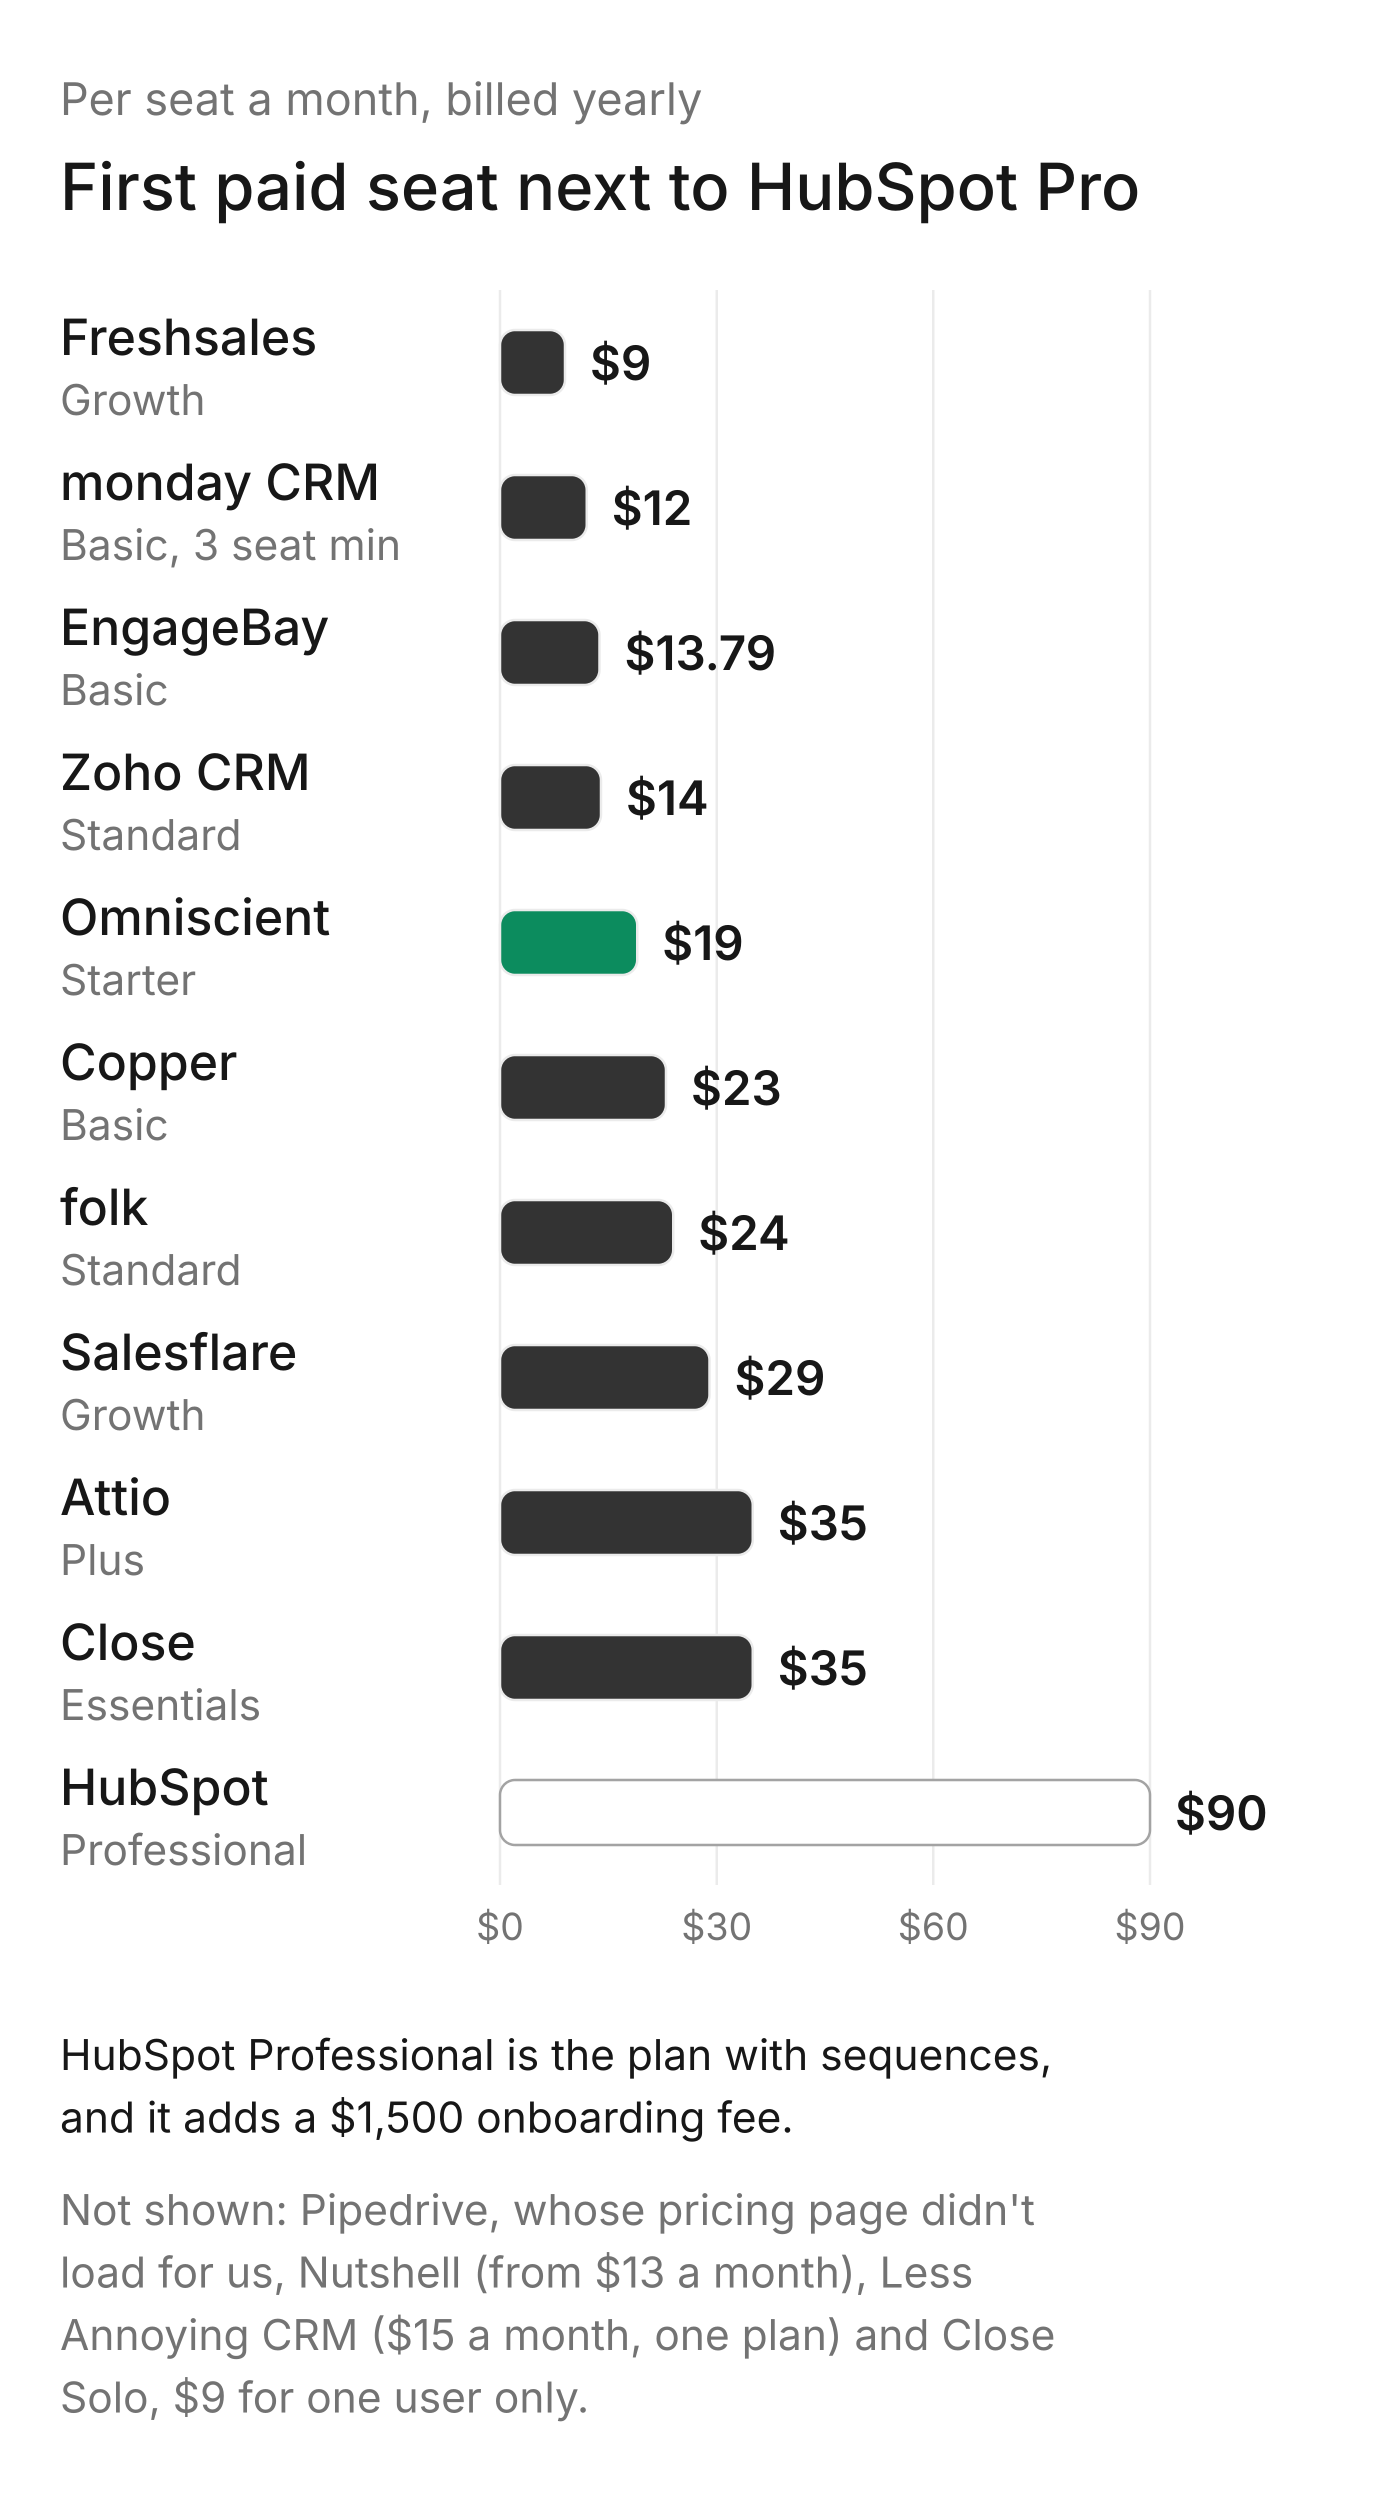
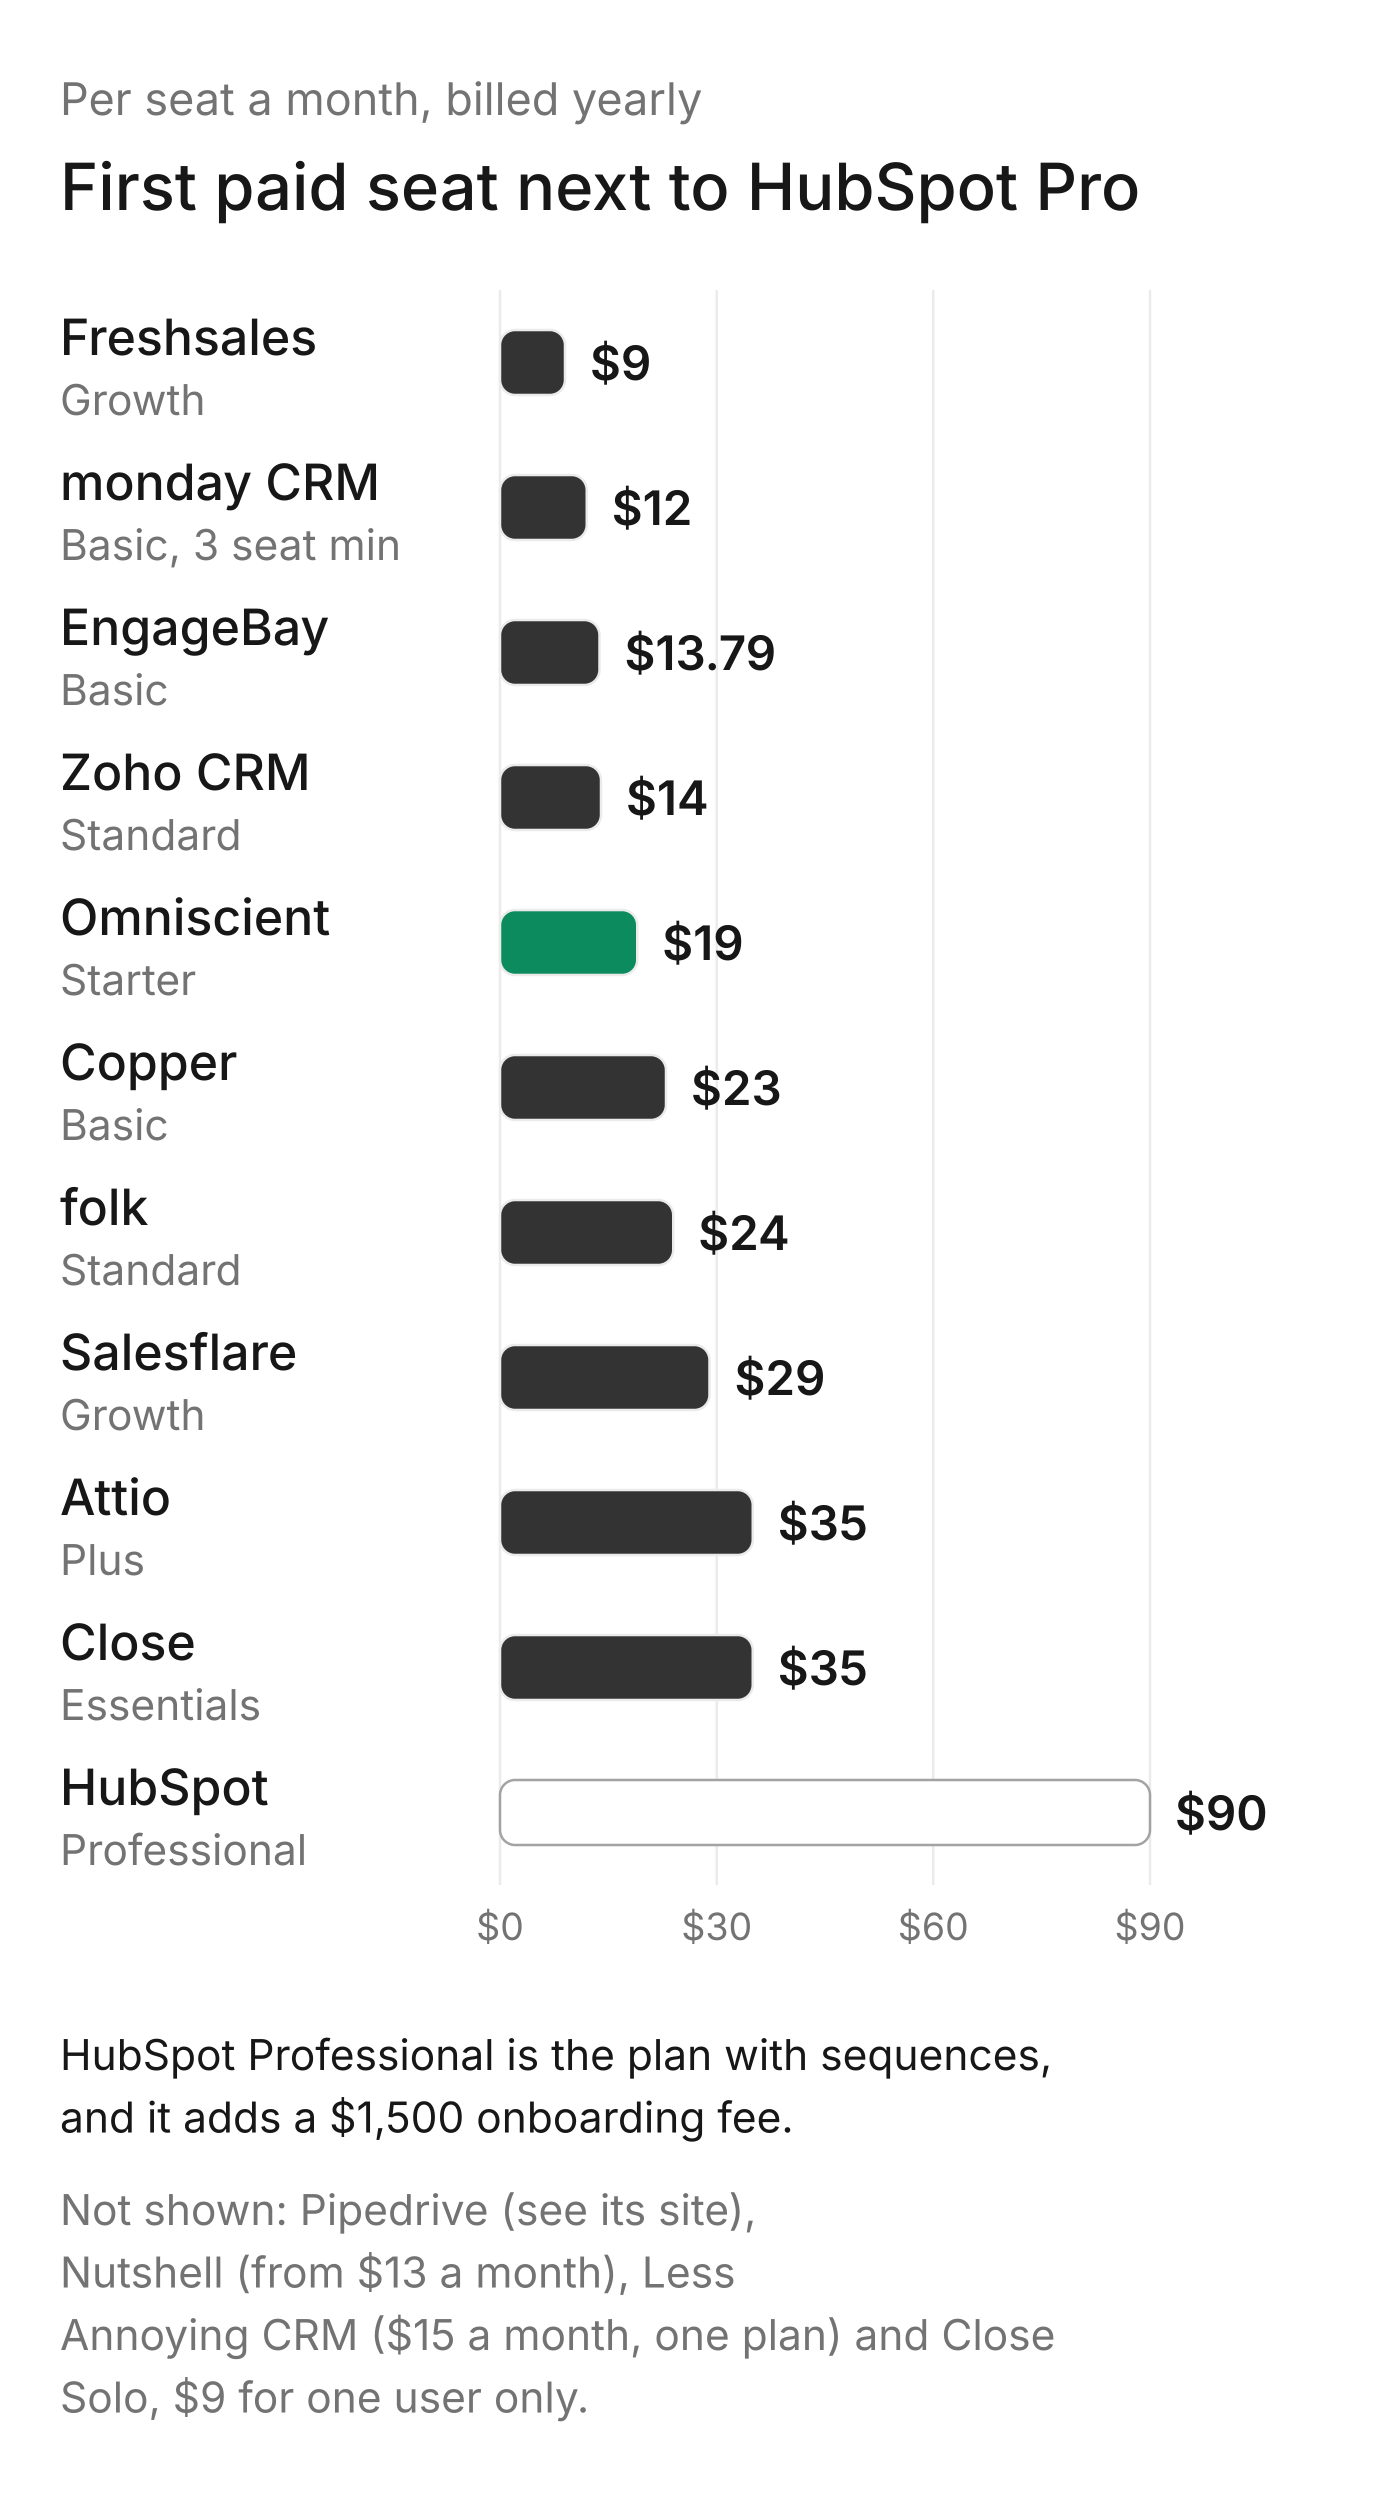
<svg xmlns="http://www.w3.org/2000/svg" viewBox="0 0 560 1000" width="560" height="1000" role="img" aria-labelledby="t d" font-family="Inter, system-ui, sans-serif">
  <rect width="560" height="1000" fill="#ffffff" />
  <text x="24" y="46" font-family="Inter, system-ui, sans-serif" font-size="18" fill="#737373">Per seat a month, billed yearly</text>
  <text x="24" y="84" font-size="26" font-weight="500" fill="#171717">First paid seat <tspan fill="#171717">next to HubSpot Pro</tspan>
  </text>
  <line x1="200.0" y1="116" x2="200.0" y2="754" stroke="#ebebeb" />
  <text x="200.0" y="776" text-anchor="middle" font-family="Inter, system-ui, sans-serif" font-size="15" fill="#737373">$0</text>
  <line x1="286.7" y1="116" x2="286.7" y2="754" stroke="#ebebeb" />
  <text x="286.7" y="776" text-anchor="middle" font-family="Inter, system-ui, sans-serif" font-size="15" fill="#737373">$30</text>
  <line x1="373.3" y1="116" x2="373.3" y2="754" stroke="#ebebeb" />
  <text x="373.3" y="776" text-anchor="middle" font-family="Inter, system-ui, sans-serif" font-size="15" fill="#737373">$60</text>
  <line x1="460.0" y1="116" x2="460.0" y2="754" stroke="#ebebeb" />
  <text x="460.0" y="776" text-anchor="middle" font-family="Inter, system-ui, sans-serif" font-size="15" fill="#737373">$90</text>
  <text x="24" y="142" font-size="20" font-weight="500" fill="#171717">Freshsales</text>
  <text x="24" y="166" font-size="17" fill="#737373">Growth</text>
  <rect x="200" y="132" width="26.0" height="26" fill="#333333" stroke="#ebebeb" rx="6" />
  <text x="236.0" y="152" font-size="19" font-weight="600" fill="#171717">$9</text>
  <text x="24" y="200" font-size="20" font-weight="500" fill="#171717">monday CRM</text>
  <text x="24" y="224" font-size="17" fill="#737373">Basic, 3 seat min</text>
  <rect x="200" y="190" width="34.7" height="26" fill="#333333" stroke="#ebebeb" rx="6" />
  <text x="244.7" y="210" font-size="19" font-weight="600" fill="#171717">$12</text>
  <text x="24" y="258" font-size="20" font-weight="500" fill="#171717">EngageBay</text>
  <text x="24" y="282" font-size="17" fill="#737373">Basic</text>
  <rect x="200" y="248" width="39.8" height="26" fill="#333333" stroke="#ebebeb" rx="6" />
  <text x="249.8" y="268" font-size="19" font-weight="600" fill="#171717">$13.79</text>
  <text x="24" y="316" font-size="20" font-weight="500" fill="#171717">Zoho CRM</text>
  <text x="24" y="340" font-size="17" fill="#737373">Standard</text>
  <rect x="200" y="306" width="40.4" height="26" fill="#333333" stroke="#ebebeb" rx="6" />
  <text x="250.4" y="326" font-size="19" font-weight="600" fill="#171717">$14</text>
  <text x="24" y="374" font-size="20" font-weight="500" fill="#171717">Omniscient</text>
  <text x="24" y="398" font-size="17" fill="#737373">Starter</text>
  <rect x="200" y="364" width="54.9" height="26" fill="#0c8c5e" stroke="#ebebeb" rx="6" />
  <text x="264.9" y="384" font-size="19" font-weight="600" fill="#171717">$19</text>
  <text x="24" y="432" font-size="20" font-weight="500" fill="#171717">Copper</text>
  <text x="24" y="456" font-size="17" fill="#737373">Basic</text>
  <rect x="200" y="422" width="66.4" height="26" fill="#333333" stroke="#ebebeb" rx="6" />
  <text x="276.4" y="442" font-size="19" font-weight="600" fill="#171717">$23</text>
  <text x="24" y="490" font-size="20" font-weight="500" fill="#171717">folk</text>
  <text x="24" y="514" font-size="17" fill="#737373">Standard</text>
  <rect x="200" y="480" width="69.3" height="26" fill="#333333" stroke="#ebebeb" rx="6" />
  <text x="279.3" y="500" font-size="19" font-weight="600" fill="#171717">$24</text>
  <text x="24" y="548" font-size="20" font-weight="500" fill="#171717">Salesflare</text>
  <text x="24" y="572" font-size="17" fill="#737373">Growth</text>
  <rect x="200" y="538" width="83.8" height="26" fill="#333333" stroke="#ebebeb" rx="6" />
  <text x="293.8" y="558" font-size="19" font-weight="600" fill="#171717">$29</text>
  <text x="24" y="606" font-size="20" font-weight="500" fill="#171717">Attio</text>
  <text x="24" y="630" font-size="17" fill="#737373">Plus</text>
  <rect x="200" y="596" width="101.1" height="26" fill="#333333" stroke="#ebebeb" rx="6" />
  <text x="311.1" y="616" font-size="19" font-weight="600" fill="#171717">$35</text>
  <text x="24" y="664" font-size="20" font-weight="500" fill="#171717">Close</text>
  <text x="24" y="688" font-size="17" fill="#737373">Essentials</text>
  <rect x="200" y="654" width="101.1" height="26" fill="#333333" stroke="#ebebeb" rx="6" />
  <text x="311.1" y="674" font-size="19" font-weight="600" fill="#171717">$35</text>
  <text x="24" y="722" font-size="20" font-weight="500" fill="#171717">HubSpot</text>
  <text x="24" y="746" font-size="17" fill="#737373">Professional</text>
  <rect x="200" y="712" width="260.0" height="26" fill="#ffffff" stroke="#a3a3a3" rx="6" />
  <text x="470.0" y="732" font-size="19" font-weight="600" fill="#171717">$90</text>
  <text x="24" y="828" font-size="17" fill="#171717">HubSpot Professional is the plan with sequences,</text>
  <text x="24" y="853" font-size="17" fill="#171717">and it adds a $1,500 onboarding fee.</text>
-   <text x="24" y="890" font-size="17" fill="#737373">Not shown: Pipedrive, whose pricing page didn't</text>
-   <text x="24" y="915" font-size="17" fill="#737373">load for us, Nutshell (from $13 a month), Less</text>
+   <text x="24" y="890" font-size="17" fill="#737373">Not shown: Pipedrive (see its site),</text>
+   <text x="24" y="915" font-size="17" fill="#737373">Nutshell (from $13 a month), Less</text>
  <text x="24" y="940" font-size="17" fill="#737373">Annoying CRM ($15 a month, one plan) and Close</text>
  <text x="24" y="965" font-size="17" fill="#737373">Solo, $9 for one user only.</text>
</svg>
